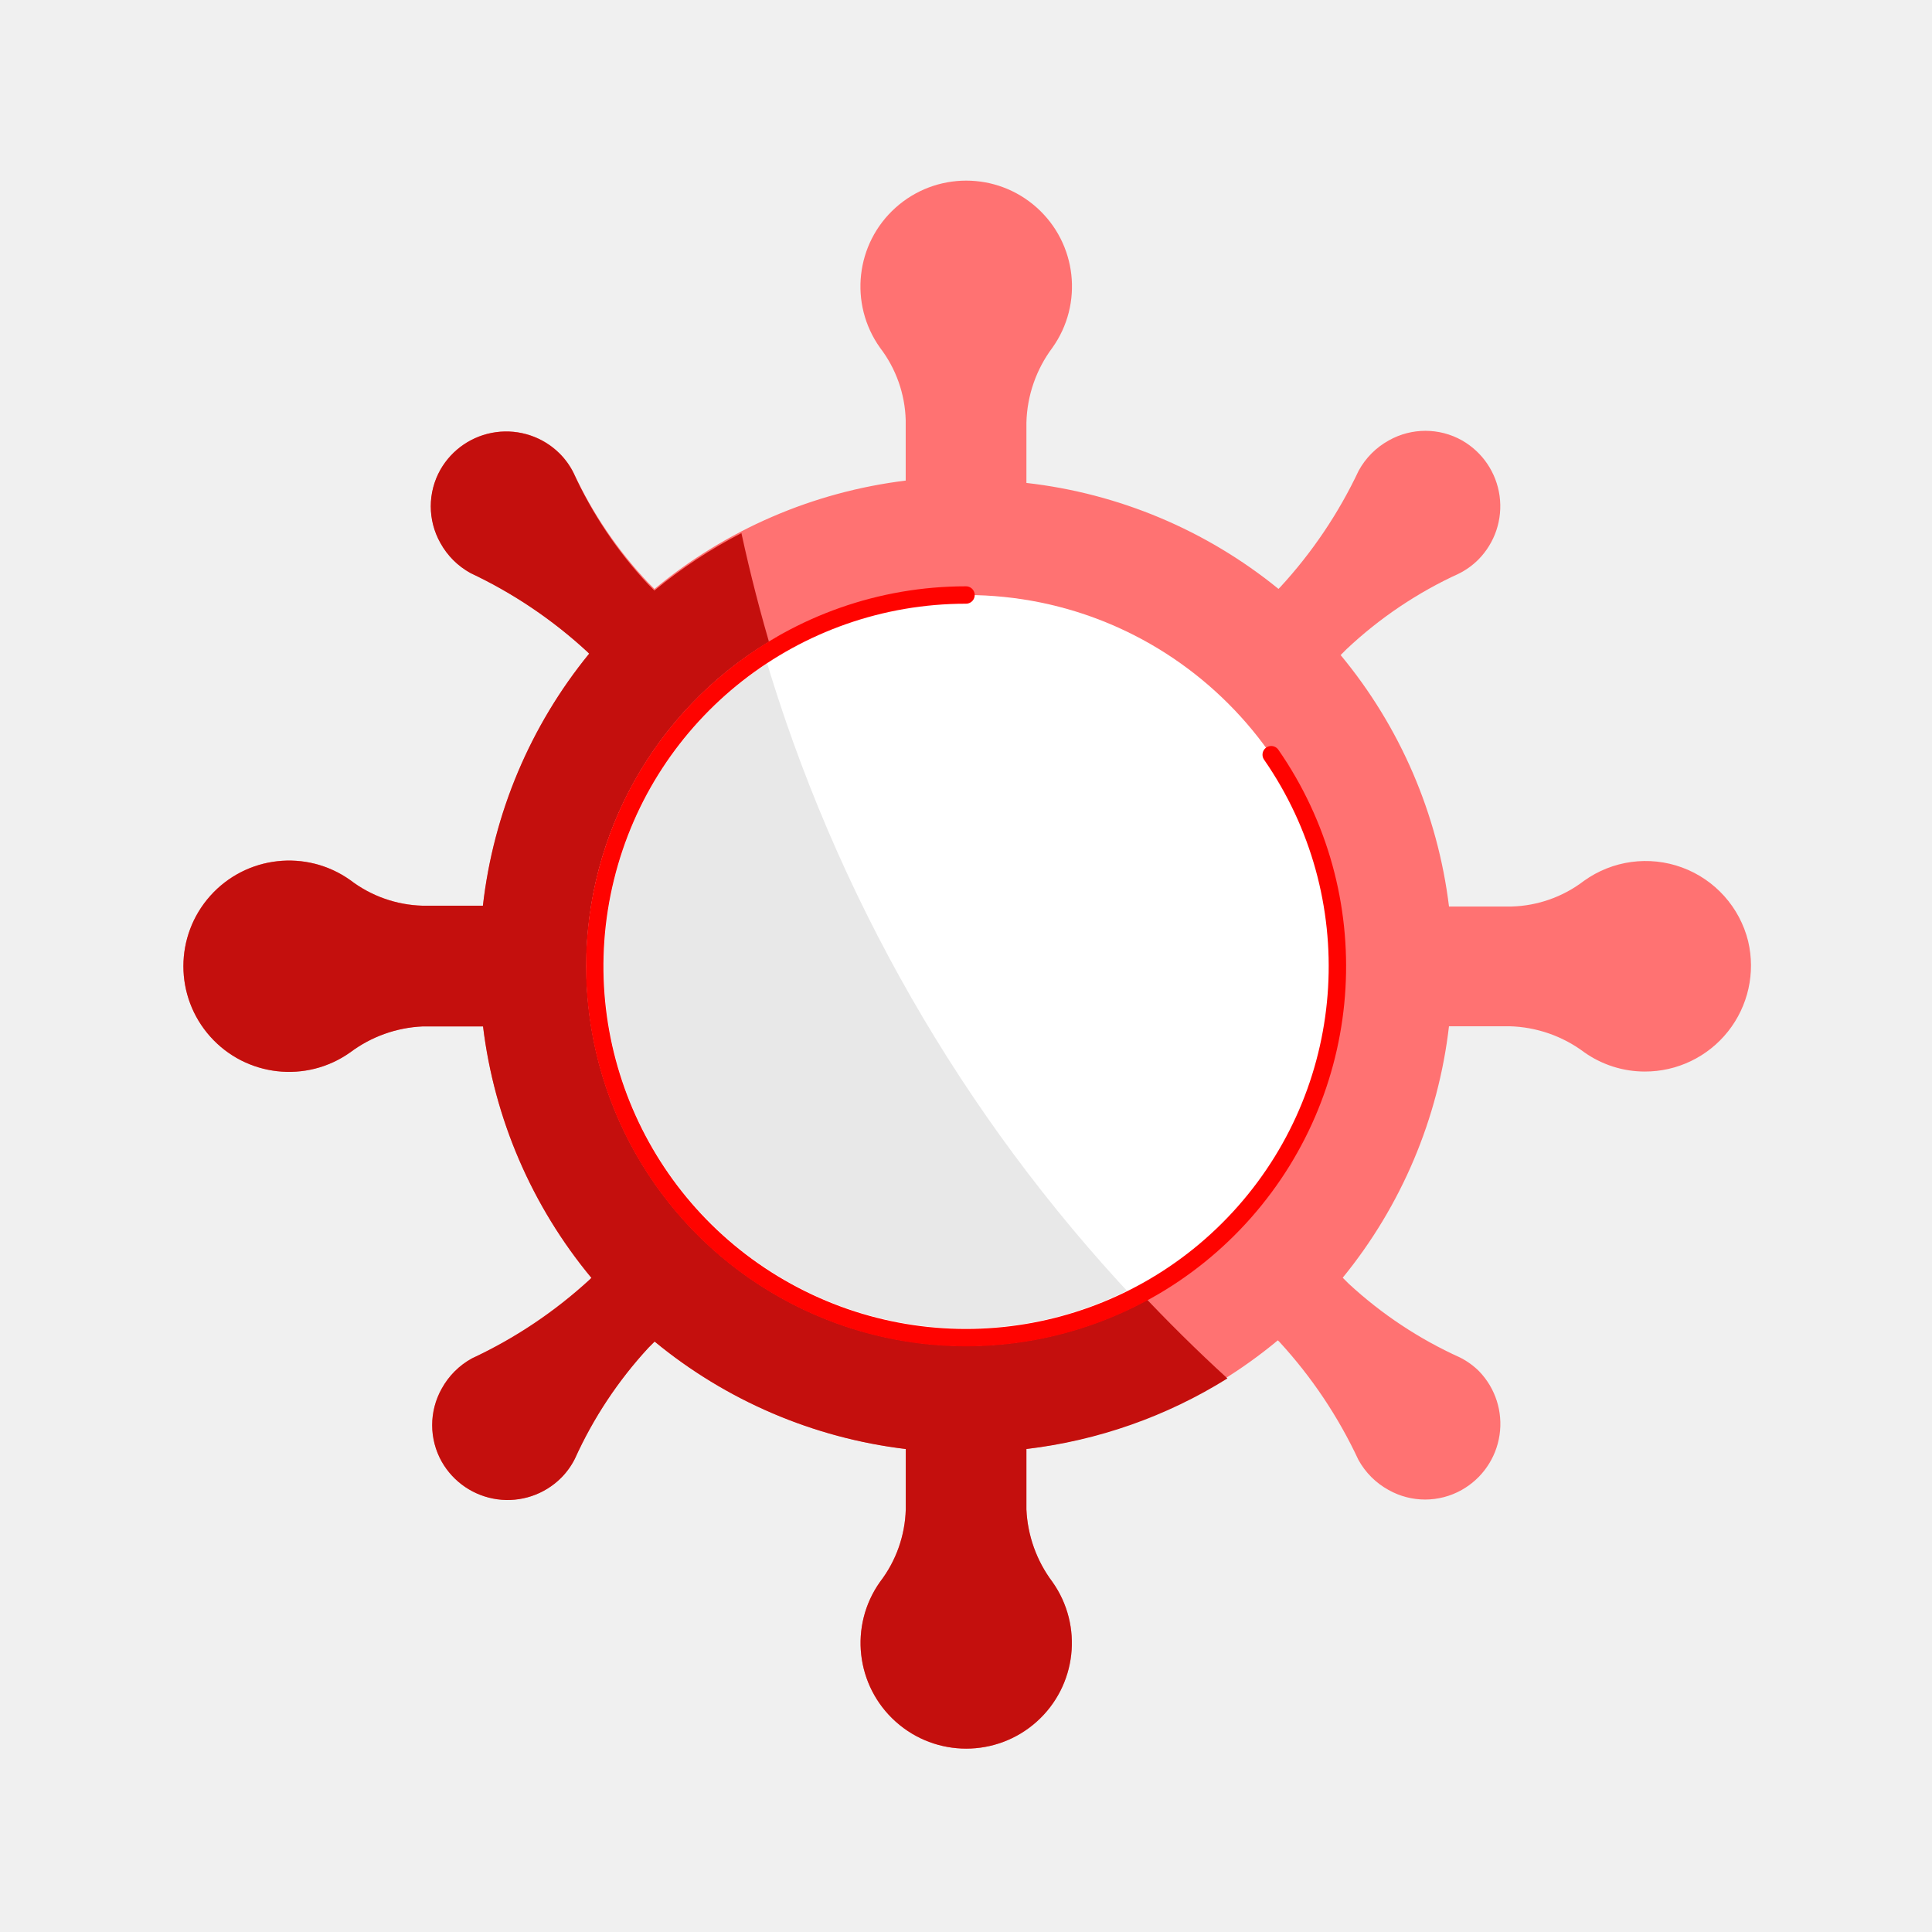
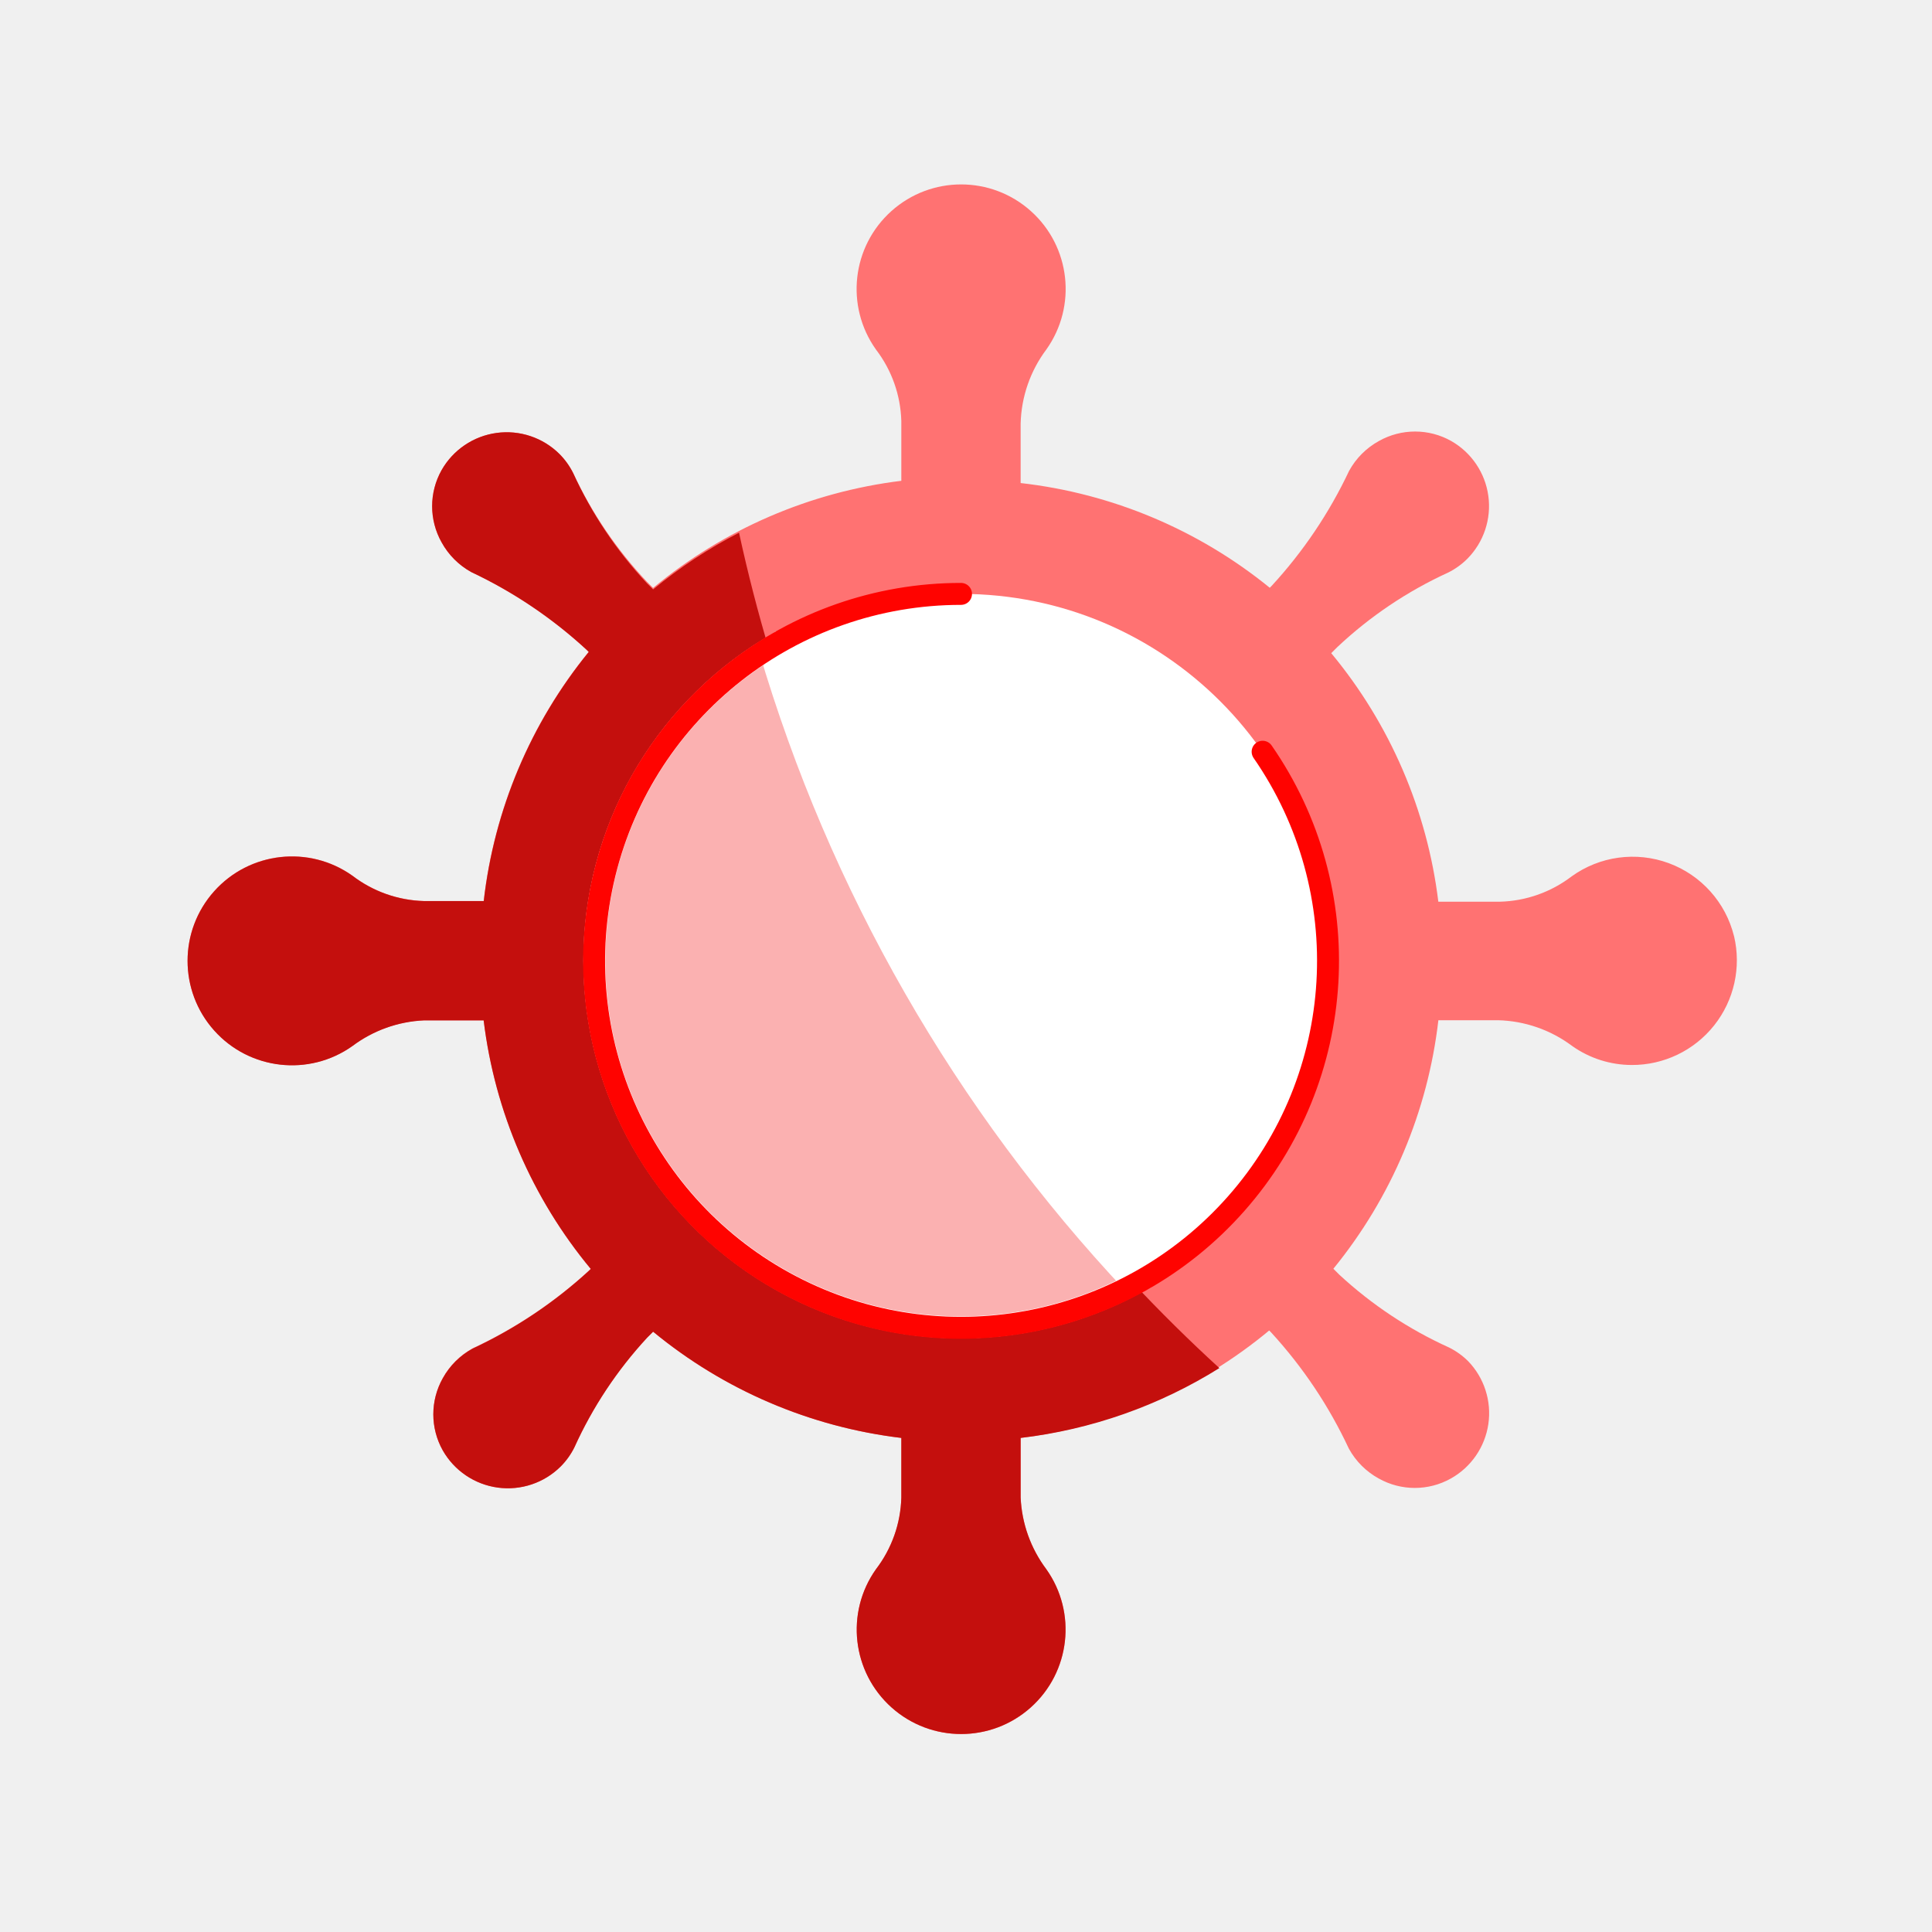
- <svg xmlns="http://www.w3.org/2000/svg" id="critical" width="111" height="111" viewBox="0 0 111 111">
-   <defs>
-     <style>
-       .cls-1 {
-         fill: #ff7272;
-       }
- 
-       .cls-2 {
-         fill: #fff;
-       }
- 
-       .cls-3 {
-         fill: #c40f0d;
-       }
- 
-       .cls-4 {
-         fill: #e8e8e8;
-         stroke: #fff;
-       }
- 
-       .cls-5, .cls-6 {
-         fill: none;
-       }
- 
-       .cls-5 {
-         stroke: #ff0300;
-         stroke-linecap: round;
-         stroke-linejoin: round;
-       }
-     </style>
-   </defs>
-   <path id="Path_2" data-name="Path 2" class="cls-1" d="M95.976,49.68a6.07,6.07,0,0,0-9.435-3.469,7.163,7.163,0,0,1-4.163,1.474h-3.59a27.923,27.923,0,0,0-6.226-14.447l.347-.347a23.917,23.917,0,0,1,6.452-4.336,4.267,4.267,0,0,0,1.11-.8,4.353,4.353,0,0,0-.937-6.851,4.284,4.284,0,0,0-4.2,0A4.388,4.388,0,0,0,73.6,22.641a26.64,26.64,0,0,1-4.509,6.695l-.1.1a27.923,27.923,0,0,0-14.482-6.088V19.884A7.493,7.493,0,0,1,56,15.582a6.077,6.077,0,1,0-9.9,0,7.163,7.163,0,0,1,1.474,4.162v3.469A27.923,27.923,0,0,0,33.14,29.44l-.364-.364a23.917,23.917,0,0,1-4.284-6.313,4.267,4.267,0,0,0-.8-1.11,4.353,4.353,0,0,0-6.851.937,4.284,4.284,0,0,0,0,4.2,4.388,4.388,0,0,0,1.734,1.734,26.64,26.64,0,0,1,6.695,4.509l.121.121a27.923,27.923,0,0,0-6.105,14.482H19.82a7.163,7.163,0,0,1-4.162-1.474,6.07,6.07,0,1,0,0,9.9,7.493,7.493,0,0,1,4.163-1.492h3.469a27.923,27.923,0,0,0,6.226,14.447l-.1.1a26.64,26.64,0,0,1-6.764,4.527,4.388,4.388,0,0,0-1.734,1.734,4.284,4.284,0,0,0,0,4.2,4.353,4.353,0,0,0,6.851.937,4.249,4.249,0,0,0,.8-1.11,23.917,23.917,0,0,1,4.232-6.382l.347-.347a27.923,27.923,0,0,0,14.43,6.174v3.469A7.163,7.163,0,0,1,46.1,86.484a6.07,6.07,0,1,0,9.9,0,7.493,7.493,0,0,1-1.492-4.163V78.852a27.923,27.923,0,0,0,14.447-6.244l.1.1a26.657,26.657,0,0,1,4.527,6.764,4.388,4.388,0,0,0,1.734,1.734,4.284,4.284,0,0,0,4.2,0,4.353,4.353,0,0,0,1.006-6.816,4.266,4.266,0,0,0-1.11-.8,23.917,23.917,0,0,1-6.383-4.232l-.347-.347a27.923,27.923,0,0,0,6.105-14.447h3.469a7.493,7.493,0,0,1,4.3,1.492,6.018,6.018,0,0,0,3.469,1.11,6.088,6.088,0,0,0,5.949-7.492Z" transform="translate(4.462 4.398)" />
-   <path id="Path_7" data-name="Path 7" class="cls-2" d="M21.315,0A21.315,21.315,0,1,1,0,21.315,21.315,21.315,0,0,1,21.315,0Z" transform="translate(34.185 34.185)" />
-   <path id="Path_3" data-name="Path 3" class="cls-3" d="M66.058,68.7A92.3,92.3,0,0,1,38.135,20.134a27.836,27.836,0,0,0-5,3.3l-.364-.364a23.917,23.917,0,0,1-4.284-6.4,4.267,4.267,0,0,0-.8-1.11,4.353,4.353,0,0,0-6.851.937,4.284,4.284,0,0,0,0,4.2,4.388,4.388,0,0,0,1.734,1.734,26.64,26.64,0,0,1,6.695,4.509l.121.121a27.923,27.923,0,0,0-6.105,14.482H19.82a7.163,7.163,0,0,1-4.162-1.474,6.07,6.07,0,1,0,0,9.9,7.493,7.493,0,0,1,4.163-1.492h3.469a27.923,27.923,0,0,0,6.226,14.447l-.1.1a26.64,26.64,0,0,1-6.764,4.527,4.388,4.388,0,0,0-1.734,1.734,4.284,4.284,0,0,0,0,4.2,4.353,4.353,0,0,0,6.851.937,4.249,4.249,0,0,0,.8-1.11,23.917,23.917,0,0,1,4.232-6.382l.347-.347a27.923,27.923,0,0,0,14.43,6.174v3.469A7.163,7.163,0,0,1,46.1,80.386a6.07,6.07,0,1,0,9.9,0,7.493,7.493,0,0,1-1.492-4.163V72.755A27.941,27.941,0,0,0,66.058,68.7Z" transform="translate(4.462 10.495)" />
-   <path id="Path_4" data-name="Path 4" class="cls-4" d="M19.71,39.689a21.315,21.315,0,0,0,31.375,18.8A91.818,91.818,0,0,1,29.891,21.53,21.281,21.281,0,0,0,19.71,39.689Z" transform="translate(14.475 15.811)" />
-   <path id="Path_6" data-name="Path 6" class="cls-5" d="M58.566,28.885A21.333,21.333,0,1,1,41.031,19.71" transform="translate(14.469 14.475)" />
-   <rect id="Rectangle_7" data-name="Rectangle 7" class="cls-6" width="111" height="111" />
+ <svg xmlns="http://www.w3.org/2000/svg" width="88" height="88" viewBox="0 0 88 88">
+   <g id="Outline" transform="translate(-0.136 0.168)">
+     <path id="Path_2" data-name="Path 2" d="M76.513,40.221A4.756,4.756,0,0,0,69.121,37.5a5.612,5.612,0,0,1-3.261,1.155H63.046a21.878,21.878,0,0,0-4.878-11.32l.272-.272a18.739,18.739,0,0,1,5.055-3.4,3.343,3.343,0,0,0,.87-.625,3.411,3.411,0,0,0-.734-5.368,3.356,3.356,0,0,0-3.289,0,3.438,3.438,0,0,0-1.359,1.359,20.873,20.873,0,0,1-3.533,5.245l-.082.082a21.878,21.878,0,0,0-11.347-4.77V16.875a5.87,5.87,0,0,1,1.169-3.37,4.761,4.761,0,1,0-7.759,0,5.612,5.612,0,0,1,1.155,3.261v2.718A21.878,21.878,0,0,0,27.28,24.363l-.285-.285a18.739,18.739,0,0,1-3.356-4.946,3.343,3.343,0,0,0-.625-.87A3.411,3.411,0,0,0,17.646,19a3.356,3.356,0,0,0,0,3.289A3.438,3.438,0,0,0,19,23.643a20.872,20.872,0,0,1,5.245,3.533l.1.1a21.878,21.878,0,0,0-4.783,11.347H16.844a5.612,5.612,0,0,1-3.261-1.155,4.756,4.756,0,1,0,0,7.759,5.87,5.87,0,0,1,3.261-1.169h2.718a21.878,21.878,0,0,0,4.878,11.32l-.082.082A20.872,20.872,0,0,1,19.059,59,3.438,3.438,0,0,0,17.7,60.36a3.356,3.356,0,0,0,0,3.289,3.411,3.411,0,0,0,5.368.734,3.329,3.329,0,0,0,.625-.87,18.739,18.739,0,0,1,3.316-5l.272-.272a21.878,21.878,0,0,0,11.306,4.838V65.8a5.612,5.612,0,0,1-1.155,3.261,4.756,4.756,0,1,0,7.759,0A5.87,5.87,0,0,1,44.022,65.8V63.078a21.878,21.878,0,0,0,11.32-4.892l.082.082a20.887,20.887,0,0,1,3.547,5.3,3.438,3.438,0,0,0,1.359,1.359,3.356,3.356,0,0,0,3.289,0,3.411,3.411,0,0,0,.788-5.34,3.343,3.343,0,0,0-.87-.625,18.739,18.739,0,0,1-5-3.316l-.272-.272a21.878,21.878,0,0,0,4.783-11.32h2.718a5.87,5.87,0,0,1,3.37,1.169,4.715,4.715,0,0,0,2.718.87,4.77,4.77,0,0,0,4.661-5.87Z" transform="translate(2.604 2.248)" fill="#ff7272" />
+     <path id="Path_7" data-name="Path 7" d="M16.7,0A16.7,16.7,0,1,1,0,16.7,16.7,16.7,0,0,1,16.7,0Z" transform="translate(27.208 26.883)" fill="#fff" />
+     <path id="Path_3" data-name="Path 3" d="M53.072,56.918A72.32,72.32,0,0,1,31.194,18.869a21.81,21.81,0,0,0-3.914,2.582l-.285-.285a18.739,18.739,0,0,1-3.356-5.014,3.343,3.343,0,0,0-.625-.87,3.411,3.411,0,0,0-5.368.734,3.356,3.356,0,0,0,0,3.289A3.438,3.438,0,0,0,19,20.663,20.872,20.872,0,0,1,24.25,24.2l.1.1a21.878,21.878,0,0,0-4.783,11.347H16.844a5.612,5.612,0,0,1-3.261-1.155,4.756,4.756,0,1,0,0,7.759,5.87,5.87,0,0,1,3.261-1.169h2.718a21.878,21.878,0,0,0,4.878,11.32l-.082.082a20.872,20.872,0,0,1-5.3,3.547A3.438,3.438,0,0,0,17.7,57.38a3.356,3.356,0,0,0,0,3.289,3.411,3.411,0,0,0,5.368.734,3.329,3.329,0,0,0,.625-.87,18.739,18.739,0,0,1,3.316-5l.272-.272A21.878,21.878,0,0,0,38.586,60.1v2.718a5.612,5.612,0,0,1-1.155,3.261,4.756,4.756,0,1,0,7.759,0,5.87,5.87,0,0,1-1.169-3.261V60.1a21.892,21.892,0,0,0,9.05-3.18Z" transform="translate(2.604 5.228)" fill="#c40f0d" />
+     <path id="Path_4" data-name="Path 4" d="M19.71,35.758a16.7,16.7,0,0,0,24.582,14.73A71.94,71.94,0,0,1,27.687,21.53,16.674,16.674,0,0,0,19.71,35.758Z" transform="translate(7.498 7.826)" fill="#fbb1b1" stroke="#fff" stroke-width="1" />
+     <path id="Path_6" data-name="Path 6" d="M50.152,26.9A16.714,16.714,0,1,1,36.414,19.71" transform="translate(7.495 7.173)" fill="none" stroke="#ff0300" stroke-linecap="round" stroke-linejoin="round" stroke-width="1" />
+     <rect id="Rectangle_7" data-name="Rectangle 7" width="88" height="88" transform="translate(0.136 -0.168)" fill="none" />
+   </g>
</svg>
